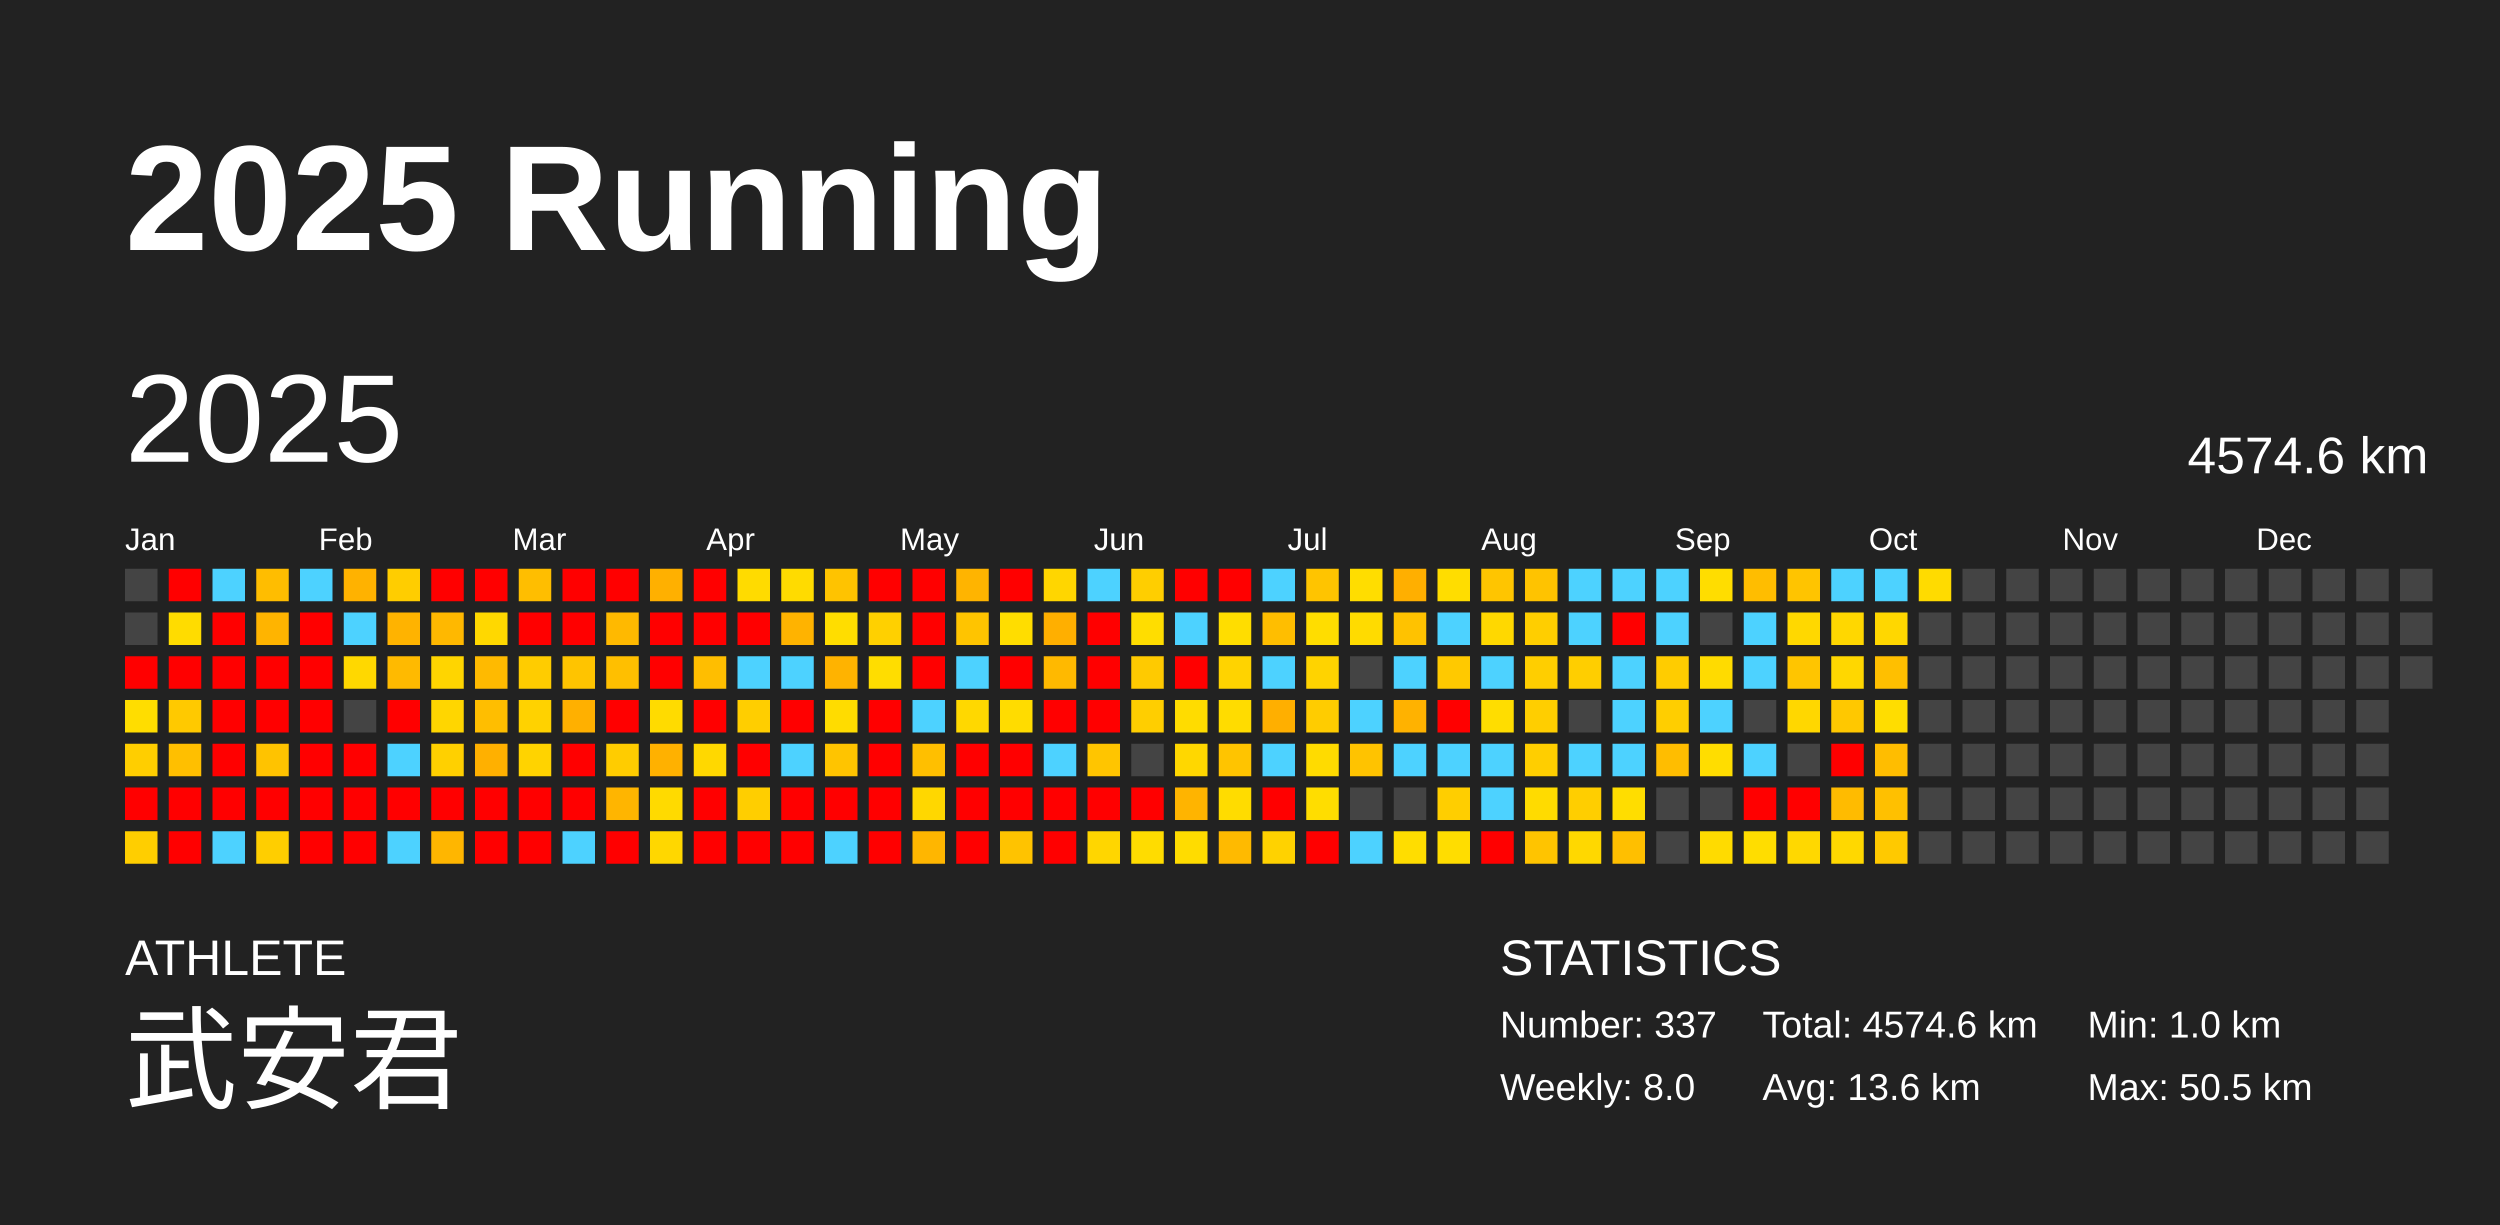
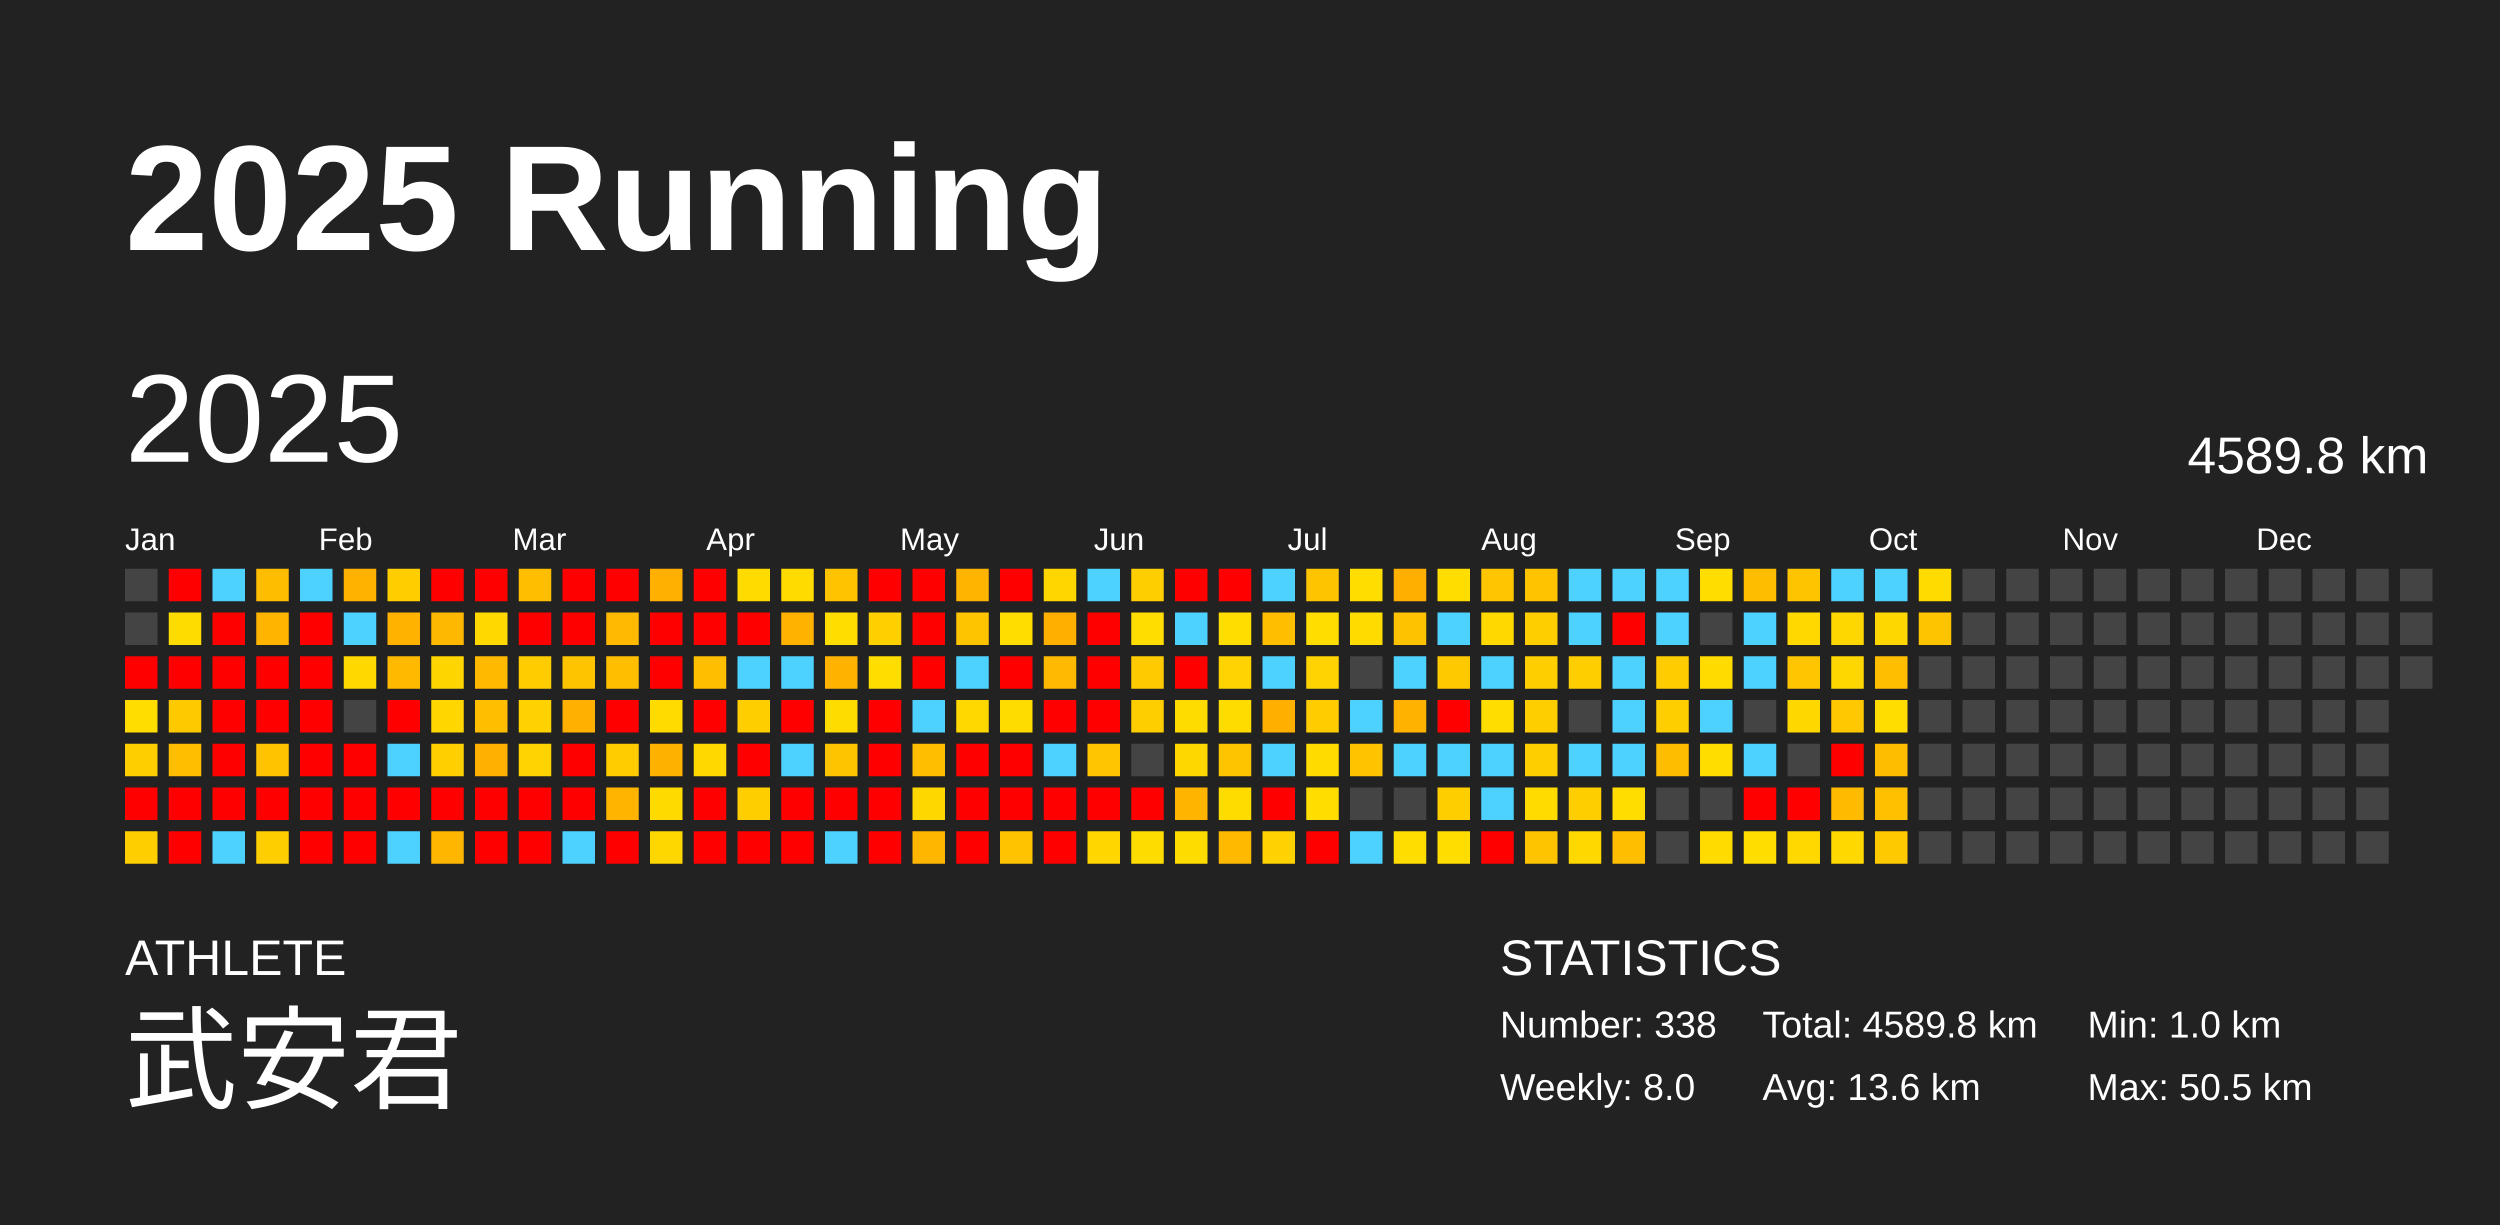
<svg xmlns="http://www.w3.org/2000/svg" baseProfile="full" height="98mm" version="1.1" viewBox="0,0,200,98" width="200mm">
  <defs />
  <rect fill="#222222" height="98" width="200" x="0" y="0" />
  <text fill="#FFFFFF" style="font-size:12px; font-family:Arial; font-weight:bold;" x="10" y="20">2025 Running</text>
  <text fill="#FFFFFF" style="font-size:4px; font-family:Arial" x="10" y="78">ATHLETE</text>
  <text fill="#FFFFFF" style="font-size:9px; font-family:Arial" x="10" y="88">武安君</text>
  <text fill="#FFFFFF" style="font-size:4px; font-family:Arial" x="120" y="78">STATISTICS</text>
-   <text fill="#FFFFFF" style="font-size:3px; font-family:Arial" x="120" y="83">Number: 337</text>
+   <text fill="#FFFFFF" style="font-size:3px; font-family:Arial" x="120" y="83">Number: 338</text>
  <text fill="#FFFFFF" style="font-size:3px; font-family:Arial" x="120" y="88">Weekly: 8.0</text>
-   <text fill="#FFFFFF" style="font-size:3px; font-family:Arial" x="141" y="83">Total: 4574.6 km</text>
+   <text fill="#FFFFFF" style="font-size:3px; font-family:Arial" x="141" y="83">Total: 4589.8 km</text>
  <text fill="#FFFFFF" style="font-size:3px; font-family:Arial" x="141" y="88">Avg: 13.6 km</text>
  <text fill="#FFFFFF" style="font-size:3px; font-family:Arial" x="167" y="83">Min: 1.0 km</text>
  <text fill="#FFFFFF" style="font-size:3px; font-family:Arial" x="167" y="88">Max: 50.5 km</text>
  <text dominant-baseline="hanging" fill="#FFFFFF" style="font-size:10.0px; font-family:Arial;" x="10" y="30">2025</text>
-   <text dominant-baseline="hanging" fill="#FFFFFF" style="font-size:4.125px; font-family:Arial;" x="175" y="35">4574.6 km</text>
+   <text dominant-baseline="hanging" fill="#FFFFFF" style="font-size:4.125px; font-family:Arial;" x="175" y="35">4589.8 km</text>
  <text fill="#FFFFFF" style="font-size:2.5px; font-family:Arial" x="10.0" y="44">Jan</text>
  <text fill="#FFFFFF" style="font-size:2.5px; font-family:Arial" x="25.5" y="44">Feb</text>
  <text fill="#FFFFFF" style="font-size:2.5px; font-family:Arial" x="41.0" y="44">Mar</text>
  <text fill="#FFFFFF" style="font-size:2.5px; font-family:Arial" x="56.5" y="44">Apr</text>
  <text fill="#FFFFFF" style="font-size:2.5px; font-family:Arial" x="72.0" y="44">May</text>
  <text fill="#FFFFFF" style="font-size:2.5px; font-family:Arial" x="87.5" y="44">Jun</text>
  <text fill="#FFFFFF" style="font-size:2.5px; font-family:Arial" x="103.0" y="44">Jul</text>
  <text fill="#FFFFFF" style="font-size:2.5px; font-family:Arial" x="118.5" y="44">Aug</text>
  <text fill="#FFFFFF" style="font-size:2.5px; font-family:Arial" x="134.0" y="44">Sep</text>
  <text fill="#FFFFFF" style="font-size:2.5px; font-family:Arial" x="149.5" y="44">Oct</text>
  <text fill="#FFFFFF" style="font-size:2.5px; font-family:Arial" x="165.0" y="44">Nov</text>
  <text fill="#FFFFFF" style="font-size:2.5px; font-family:Arial" x="180.5" y="44">Dec</text>
  <rect fill="#444444" height="2.6" width="2.6" x="10.0" y="45.5" />
  <rect fill="#444444" height="2.6" width="2.6" x="10.0" y="49.0" />
  <rect fill="red" height="2.6" width="2.6" x="10.0" y="52.5" />
  <rect fill="#ffdd00" height="2.6" width="2.6" x="10.0" y="56.0" />
  <rect fill="#ffce00" height="2.6" width="2.6" x="10.0" y="59.5" />
  <rect fill="red" height="2.6" width="2.6" x="10.0" y="63.0" />
  <rect fill="#ffce00" height="2.6" width="2.6" x="10.0" y="66.5" />
  <rect fill="red" height="2.6" width="2.6" x="13.5" y="45.5" />
  <rect fill="#ffdc00" height="2.6" width="2.6" x="13.5" y="49.0" />
  <rect fill="red" height="2.6" width="2.6" x="13.5" y="52.5" />
  <rect fill="#ffc900" height="2.6" width="2.6" x="13.5" y="56.0" />
  <rect fill="#ffbf00" height="2.6" width="2.6" x="13.5" y="59.5" />
  <rect fill="red" height="2.6" width="2.6" x="13.5" y="63.0" />
  <rect fill="red" height="2.6" width="2.6" x="13.5" y="66.5" />
  <rect fill="#4dd2ff" height="2.6" width="2.6" x="17.0" y="45.5" />
  <rect fill="red" height="2.6" width="2.6" x="17.0" y="49.0" />
  <rect fill="red" height="2.6" width="2.6" x="17.0" y="52.5" />
  <rect fill="red" height="2.6" width="2.6" x="17.0" y="56.0" />
  <rect fill="red" height="2.6" width="2.6" x="17.0" y="59.5" />
  <rect fill="red" height="2.6" width="2.6" x="17.0" y="63.0" />
  <rect fill="#4dd2ff" height="2.6" width="2.6" x="17.0" y="66.5" />
  <rect fill="#ffbd00" height="2.6" width="2.6" x="20.5" y="45.5" />
  <rect fill="#ffb400" height="2.6" width="2.6" x="20.5" y="49.0" />
  <rect fill="red" height="2.6" width="2.6" x="20.5" y="52.5" />
  <rect fill="red" height="2.6" width="2.6" x="20.5" y="56.0" />
  <rect fill="#ffc300" height="2.6" width="2.6" x="20.5" y="59.5" />
  <rect fill="red" height="2.6" width="2.6" x="20.5" y="63.0" />
  <rect fill="#ffce00" height="2.6" width="2.6" x="20.5" y="66.5" />
  <rect fill="#4dd2ff" height="2.6" width="2.6" x="24.0" y="45.5" />
  <rect fill="red" height="2.6" width="2.6" x="24.0" y="49.0" />
  <rect fill="red" height="2.6" width="2.6" x="24.0" y="52.5" />
  <rect fill="red" height="2.6" width="2.6" x="24.0" y="56.0" />
  <rect fill="red" height="2.6" width="2.6" x="24.0" y="59.5" />
  <rect fill="red" height="2.6" width="2.6" x="24.0" y="63.0" />
  <rect fill="red" height="2.6" width="2.6" x="24.0" y="66.5" />
  <rect fill="#ffb200" height="2.6" width="2.6" x="27.5" y="45.5" />
  <rect fill="#4dd2ff" height="2.6" width="2.6" x="27.5" y="49.0" />
  <rect fill="#ffd800" height="2.6" width="2.6" x="27.5" y="52.5" />
  <rect fill="#444444" height="2.6" width="2.6" x="27.5" y="56.0" />
  <rect fill="red" height="2.6" width="2.6" x="27.5" y="59.5" />
  <rect fill="red" height="2.6" width="2.6" x="27.5" y="63.0" />
  <rect fill="red" height="2.6" width="2.6" x="27.5" y="66.5" />
  <rect fill="#ffcd00" height="2.6" width="2.6" x="31.0" y="45.5" />
  <rect fill="#ffb300" height="2.6" width="2.6" x="31.0" y="49.0" />
  <rect fill="#ffba00" height="2.6" width="2.6" x="31.0" y="52.5" />
  <rect fill="red" height="2.6" width="2.6" x="31.0" y="56.0" />
  <rect fill="#4dd2ff" height="2.6" width="2.6" x="31.0" y="59.5" />
  <rect fill="red" height="2.6" width="2.6" x="31.0" y="63.0" />
  <rect fill="#4dd2ff" height="2.6" width="2.6" x="31.0" y="66.5" />
  <rect fill="red" height="2.6" width="2.6" x="34.5" y="45.5" />
  <rect fill="#ffb800" height="2.6" width="2.6" x="34.5" y="49.0" />
  <rect fill="#ffd500" height="2.6" width="2.6" x="34.5" y="52.5" />
  <rect fill="#ffd600" height="2.6" width="2.6" x="34.5" y="56.0" />
  <rect fill="#ffd000" height="2.6" width="2.6" x="34.5" y="59.5" />
  <rect fill="red" height="2.6" width="2.6" x="34.5" y="63.0" />
  <rect fill="#ffb600" height="2.6" width="2.6" x="34.5" y="66.5" />
  <rect fill="red" height="2.6" width="2.6" x="38.0" y="45.5" />
  <rect fill="#ffd800" height="2.6" width="2.6" x="38.0" y="49.0" />
  <rect fill="#ffba00" height="2.6" width="2.6" x="38.0" y="52.5" />
  <rect fill="#ffbe00" height="2.6" width="2.6" x="38.0" y="56.0" />
  <rect fill="#ffb000" height="2.6" width="2.6" x="38.0" y="59.5" />
  <rect fill="red" height="2.6" width="2.6" x="38.0" y="63.0" />
  <rect fill="red" height="2.6" width="2.6" x="38.0" y="66.5" />
  <rect fill="#ffbe00" height="2.6" width="2.6" x="41.5" y="45.5" />
  <rect fill="red" height="2.6" width="2.6" x="41.5" y="49.0" />
  <rect fill="#ffcc00" height="2.6" width="2.6" x="41.5" y="52.5" />
  <rect fill="#ffd200" height="2.6" width="2.6" x="41.5" y="56.0" />
  <rect fill="#ffd300" height="2.6" width="2.6" x="41.5" y="59.5" />
  <rect fill="red" height="2.6" width="2.6" x="41.5" y="63.0" />
  <rect fill="red" height="2.6" width="2.6" x="41.5" y="66.5" />
  <rect fill="red" height="2.6" width="2.6" x="45.0" y="45.5" />
  <rect fill="red" height="2.6" width="2.6" x="45.0" y="49.0" />
  <rect fill="#ffc400" height="2.6" width="2.6" x="45.0" y="52.5" />
  <rect fill="#ffb000" height="2.6" width="2.6" x="45.0" y="56.0" />
  <rect fill="red" height="2.6" width="2.6" x="45.0" y="59.5" />
  <rect fill="red" height="2.6" width="2.6" x="45.0" y="63.0" />
  <rect fill="#4dd2ff" height="2.6" width="2.6" x="45.0" y="66.5" />
  <rect fill="red" height="2.6" width="2.6" x="48.5" y="45.5" />
  <rect fill="#ffb900" height="2.6" width="2.6" x="48.5" y="49.0" />
  <rect fill="#ffbf00" height="2.6" width="2.6" x="48.5" y="52.5" />
  <rect fill="red" height="2.6" width="2.6" x="48.5" y="56.0" />
  <rect fill="#ffcc00" height="2.6" width="2.6" x="48.5" y="59.5" />
  <rect fill="#ffb500" height="2.6" width="2.6" x="48.5" y="63.0" />
  <rect fill="red" height="2.6" width="2.6" x="48.5" y="66.5" />
  <rect fill="#ffb000" height="2.6" width="2.6" x="52.0" y="45.5" />
  <rect fill="red" height="2.6" width="2.6" x="52.0" y="49.0" />
  <rect fill="red" height="2.6" width="2.6" x="52.0" y="52.5" />
  <rect fill="#ffdb00" height="2.6" width="2.6" x="52.0" y="56.0" />
  <rect fill="#ffb100" height="2.6" width="2.6" x="52.0" y="59.5" />
  <rect fill="#ffda00" height="2.6" width="2.6" x="52.0" y="63.0" />
  <rect fill="#ffd700" height="2.6" width="2.6" x="52.0" y="66.5" />
  <rect fill="red" height="2.6" width="2.6" x="55.5" y="45.5" />
  <rect fill="red" height="2.6" width="2.6" x="55.5" y="49.0" />
  <rect fill="#ffbe00" height="2.6" width="2.6" x="55.5" y="52.5" />
  <rect fill="red" height="2.6" width="2.6" x="55.5" y="56.0" />
  <rect fill="#ffd800" height="2.6" width="2.6" x="55.5" y="59.5" />
  <rect fill="red" height="2.6" width="2.6" x="55.5" y="63.0" />
  <rect fill="red" height="2.6" width="2.6" x="55.5" y="66.5" />
  <rect fill="#ffdb00" height="2.6" width="2.6" x="59.0" y="45.5" />
  <rect fill="red" height="2.6" width="2.6" x="59.0" y="49.0" />
  <rect fill="#4dd2ff" height="2.6" width="2.6" x="59.0" y="52.5" />
  <rect fill="#ffce00" height="2.6" width="2.6" x="59.0" y="56.0" />
  <rect fill="red" height="2.6" width="2.6" x="59.0" y="59.5" />
  <rect fill="#ffce00" height="2.6" width="2.6" x="59.0" y="63.0" />
  <rect fill="red" height="2.6" width="2.6" x="59.0" y="66.5" />
  <rect fill="#ffdb00" height="2.6" width="2.6" x="62.5" y="45.5" />
  <rect fill="#ffb300" height="2.6" width="2.6" x="62.5" y="49.0" />
  <rect fill="#4dd2ff" height="2.6" width="2.6" x="62.5" y="52.5" />
  <rect fill="red" height="2.6" width="2.6" x="62.5" y="56.0" />
  <rect fill="#4dd2ff" height="2.6" width="2.6" x="62.5" y="59.5" />
  <rect fill="red" height="2.6" width="2.6" x="62.5" y="63.0" />
  <rect fill="red" height="2.6" width="2.6" x="62.5" y="66.5" />
  <rect fill="#ffc300" height="2.6" width="2.6" x="66.0" y="45.5" />
  <rect fill="#ffdd00" height="2.6" width="2.6" x="66.0" y="49.0" />
  <rect fill="#ffb300" height="2.6" width="2.6" x="66.0" y="52.5" />
  <rect fill="#ffdc00" height="2.6" width="2.6" x="66.0" y="56.0" />
  <rect fill="#ffc400" height="2.6" width="2.6" x="66.0" y="59.5" />
  <rect fill="red" height="2.6" width="2.6" x="66.0" y="63.0" />
  <rect fill="#4dd2ff" height="2.6" width="2.6" x="66.0" y="66.5" />
  <rect fill="red" height="2.6" width="2.6" x="69.5" y="45.5" />
  <rect fill="#ffd000" height="2.6" width="2.6" x="69.5" y="49.0" />
  <rect fill="#ffdd00" height="2.6" width="2.6" x="69.5" y="52.5" />
  <rect fill="red" height="2.6" width="2.6" x="69.5" y="56.0" />
  <rect fill="red" height="2.6" width="2.6" x="69.5" y="59.5" />
  <rect fill="red" height="2.6" width="2.6" x="69.5" y="63.0" />
  <rect fill="red" height="2.6" width="2.6" x="69.5" y="66.5" />
  <rect fill="red" height="2.6" width="2.6" x="73.0" y="45.5" />
  <rect fill="red" height="2.6" width="2.6" x="73.0" y="49.0" />
  <rect fill="red" height="2.6" width="2.6" x="73.0" y="52.5" />
  <rect fill="#4dd2ff" height="2.6" width="2.6" x="73.0" y="56.0" />
  <rect fill="#ffbf00" height="2.6" width="2.6" x="73.0" y="59.5" />
  <rect fill="#ffd700" height="2.6" width="2.6" x="73.0" y="63.0" />
  <rect fill="#ffb600" height="2.6" width="2.6" x="73.0" y="66.5" />
  <rect fill="#ffb400" height="2.6" width="2.6" x="76.5" y="45.5" />
  <rect fill="#ffc400" height="2.6" width="2.6" x="76.5" y="49.0" />
  <rect fill="#4dd2ff" height="2.6" width="2.6" x="76.5" y="52.5" />
  <rect fill="#ffd800" height="2.6" width="2.6" x="76.5" y="56.0" />
  <rect fill="red" height="2.6" width="2.6" x="76.5" y="59.5" />
  <rect fill="red" height="2.6" width="2.6" x="76.5" y="63.0" />
  <rect fill="red" height="2.6" width="2.6" x="76.5" y="66.5" />
  <rect fill="red" height="2.6" width="2.6" x="80.0" y="45.5" />
  <rect fill="#ffdd00" height="2.6" width="2.6" x="80.0" y="49.0" />
  <rect fill="red" height="2.6" width="2.6" x="80.0" y="52.5" />
  <rect fill="#ffdc00" height="2.6" width="2.6" x="80.0" y="56.0" />
  <rect fill="red" height="2.6" width="2.6" x="80.0" y="59.5" />
  <rect fill="red" height="2.6" width="2.6" x="80.0" y="63.0" />
  <rect fill="#ffc300" height="2.6" width="2.6" x="80.0" y="66.5" />
  <rect fill="#ffd600" height="2.6" width="2.6" x="83.5" y="45.5" />
  <rect fill="#ffaf00" height="2.6" width="2.6" x="83.5" y="49.0" />
  <rect fill="#ffb900" height="2.6" width="2.6" x="83.5" y="52.5" />
  <rect fill="red" height="2.6" width="2.6" x="83.5" y="56.0" />
  <rect fill="#4dd2ff" height="2.6" width="2.6" x="83.5" y="59.5" />
  <rect fill="red" height="2.6" width="2.6" x="83.5" y="63.0" />
  <rect fill="red" height="2.6" width="2.6" x="83.5" y="66.5" />
  <rect fill="#4dd2ff" height="2.6" width="2.6" x="87.0" y="45.5" />
  <rect fill="red" height="2.6" width="2.6" x="87.0" y="49.0" />
  <rect fill="red" height="2.6" width="2.6" x="87.0" y="52.5" />
  <rect fill="red" height="2.6" width="2.6" x="87.0" y="56.0" />
  <rect fill="#ffc500" height="2.6" width="2.6" x="87.0" y="59.5" />
  <rect fill="red" height="2.6" width="2.6" x="87.0" y="63.0" />
  <rect fill="#ffd600" height="2.6" width="2.6" x="87.0" y="66.5" />
  <rect fill="#ffce00" height="2.6" width="2.6" x="90.5" y="45.5" />
  <rect fill="#ffdd00" height="2.6" width="2.6" x="90.5" y="49.0" />
  <rect fill="#ffca00" height="2.6" width="2.6" x="90.5" y="52.5" />
  <rect fill="#ffce00" height="2.6" width="2.6" x="90.5" y="56.0" />
  <rect fill="#444444" height="2.6" width="2.6" x="90.5" y="59.5" />
  <rect fill="red" height="2.6" width="2.6" x="90.5" y="63.0" />
  <rect fill="#ffdc00" height="2.6" width="2.6" x="90.5" y="66.5" />
  <rect fill="red" height="2.6" width="2.6" x="94.0" y="45.5" />
  <rect fill="#4dd2ff" height="2.6" width="2.6" x="94.0" y="49.0" />
  <rect fill="red" height="2.6" width="2.6" x="94.0" y="52.5" />
  <rect fill="#ffdc00" height="2.6" width="2.6" x="94.0" y="56.0" />
  <rect fill="#ffd700" height="2.6" width="2.6" x="94.0" y="59.5" />
  <rect fill="#ffb400" height="2.6" width="2.6" x="94.0" y="63.0" />
  <rect fill="#ffdc00" height="2.6" width="2.6" x="94.0" y="66.5" />
  <rect fill="red" height="2.6" width="2.6" x="97.5" y="45.5" />
  <rect fill="#ffdd00" height="2.6" width="2.6" x="97.5" y="49.0" />
  <rect fill="#ffd300" height="2.6" width="2.6" x="97.5" y="52.5" />
  <rect fill="#ffdc00" height="2.6" width="2.6" x="97.5" y="56.0" />
  <rect fill="#ffc400" height="2.6" width="2.6" x="97.5" y="59.5" />
  <rect fill="#ffdc00" height="2.6" width="2.6" x="97.5" y="63.0" />
  <rect fill="#ffba00" height="2.6" width="2.6" x="97.5" y="66.5" />
  <rect fill="#4dd2ff" height="2.6" width="2.6" x="101.0" y="45.5" />
  <rect fill="#ffbe00" height="2.6" width="2.6" x="101.0" y="49.0" />
  <rect fill="#4dd2ff" height="2.6" width="2.6" x="101.0" y="52.5" />
  <rect fill="#ffaf00" height="2.6" width="2.6" x="101.0" y="56.0" />
  <rect fill="#4dd2ff" height="2.6" width="2.6" x="101.0" y="59.5" />
  <rect fill="red" height="2.6" width="2.6" x="101.0" y="63.0" />
  <rect fill="#ffd200" height="2.6" width="2.6" x="101.0" y="66.5" />
  <rect fill="#ffc400" height="2.6" width="2.6" x="104.5" y="45.5" />
  <rect fill="#ffdd00" height="2.6" width="2.6" x="104.5" y="49.0" />
  <rect fill="#ffd300" height="2.6" width="2.6" x="104.5" y="52.5" />
  <rect fill="#ffcc00" height="2.6" width="2.6" x="104.5" y="56.0" />
  <rect fill="#ffdb00" height="2.6" width="2.6" x="104.5" y="59.5" />
  <rect fill="#ffdd00" height="2.6" width="2.6" x="104.5" y="63.0" />
  <rect fill="red" height="2.6" width="2.6" x="104.5" y="66.5" />
  <rect fill="#ffdd00" height="2.6" width="2.6" x="108.0" y="45.5" />
  <rect fill="#ffdb00" height="2.6" width="2.6" x="108.0" y="49.0" />
  <rect fill="#444444" height="2.6" width="2.6" x="108.0" y="52.5" />
  <rect fill="#4dd2ff" height="2.6" width="2.6" x="108.0" y="56.0" />
  <rect fill="#ffc300" height="2.6" width="2.6" x="108.0" y="59.5" />
  <rect fill="#444444" height="2.6" width="2.6" x="108.0" y="63.0" />
  <rect fill="#4dd2ff" height="2.6" width="2.6" x="108.0" y="66.5" />
  <rect fill="#ffaf00" height="2.6" width="2.6" x="111.5" y="45.5" />
  <rect fill="#ffc200" height="2.6" width="2.6" x="111.5" y="49.0" />
  <rect fill="#4dd2ff" height="2.6" width="2.6" x="111.5" y="52.5" />
  <rect fill="#ffb200" height="2.6" width="2.6" x="111.5" y="56.0" />
  <rect fill="#4dd2ff" height="2.6" width="2.6" x="111.5" y="59.5" />
  <rect fill="#444444" height="2.6" width="2.6" x="111.5" y="63.0" />
  <rect fill="#ffdd00" height="2.6" width="2.6" x="111.5" y="66.5" />
  <rect fill="#ffdd00" height="2.6" width="2.6" x="115.0" y="45.5" />
  <rect fill="#4dd2ff" height="2.6" width="2.6" x="115.0" y="49.0" />
  <rect fill="#ffc900" height="2.6" width="2.6" x="115.0" y="52.5" />
  <rect fill="red" height="2.6" width="2.6" x="115.0" y="56.0" />
  <rect fill="#4dd2ff" height="2.6" width="2.6" x="115.0" y="59.5" />
  <rect fill="#ffce00" height="2.6" width="2.6" x="115.0" y="63.0" />
  <rect fill="#ffdd00" height="2.6" width="2.6" x="115.0" y="66.5" />
  <rect fill="#ffc500" height="2.6" width="2.6" x="118.5" y="45.5" />
  <rect fill="#ffd800" height="2.6" width="2.6" x="118.5" y="49.0" />
  <rect fill="#4dd2ff" height="2.6" width="2.6" x="118.5" y="52.5" />
  <rect fill="#ffdd00" height="2.6" width="2.6" x="118.5" y="56.0" />
  <rect fill="#4dd2ff" height="2.6" width="2.6" x="118.5" y="59.5" />
  <rect fill="#4dd2ff" height="2.6" width="2.6" x="118.5" y="63.0" />
  <rect fill="red" height="2.6" width="2.6" x="118.5" y="66.5" />
  <rect fill="#ffc300" height="2.6" width="2.6" x="122.0" y="45.5" />
  <rect fill="#ffce00" height="2.6" width="2.6" x="122.0" y="49.0" />
  <rect fill="#ffce00" height="2.6" width="2.6" x="122.0" y="52.5" />
  <rect fill="#ffce00" height="2.6" width="2.6" x="122.0" y="56.0" />
  <rect fill="#ffce00" height="2.6" width="2.6" x="122.0" y="59.5" />
  <rect fill="#ffdb00" height="2.6" width="2.6" x="122.0" y="63.0" />
  <rect fill="#ffc400" height="2.6" width="2.6" x="122.0" y="66.5" />
  <rect fill="#4dd2ff" height="2.6" width="2.6" x="125.5" y="45.5" />
  <rect fill="#4dd2ff" height="2.6" width="2.6" x="125.5" y="49.0" />
  <rect fill="#ffce00" height="2.6" width="2.6" x="125.5" y="52.5" />
  <rect fill="#444444" height="2.6" width="2.6" x="125.5" y="56.0" />
  <rect fill="#4dd2ff" height="2.6" width="2.6" x="125.5" y="59.5" />
  <rect fill="#ffce00" height="2.6" width="2.6" x="125.5" y="63.0" />
  <rect fill="#ffd800" height="2.6" width="2.6" x="125.5" y="66.5" />
  <rect fill="#4dd2ff" height="2.6" width="2.6" x="129.0" y="45.5" />
  <rect fill="red" height="2.6" width="2.6" x="129.0" y="49.0" />
  <rect fill="#4dd2ff" height="2.6" width="2.6" x="129.0" y="52.5" />
  <rect fill="#4dd2ff" height="2.6" width="2.6" x="129.0" y="56.0" />
  <rect fill="#4dd2ff" height="2.6" width="2.6" x="129.0" y="59.5" />
  <rect fill="#ffdd00" height="2.6" width="2.6" x="129.0" y="63.0" />
  <rect fill="#ffbf00" height="2.6" width="2.6" x="129.0" y="66.5" />
  <rect fill="#4dd2ff" height="2.6" width="2.6" x="132.5" y="45.5" />
  <rect fill="#4dd2ff" height="2.6" width="2.6" x="132.5" y="49.0" />
  <rect fill="#ffcc00" height="2.6" width="2.6" x="132.5" y="52.5" />
  <rect fill="#ffce00" height="2.6" width="2.6" x="132.5" y="56.0" />
  <rect fill="#ffbd00" height="2.6" width="2.6" x="132.5" y="59.5" />
  <rect fill="#444444" height="2.6" width="2.6" x="132.5" y="63.0" />
  <rect fill="#444444" height="2.6" width="2.6" x="132.5" y="66.5" />
  <rect fill="#ffdd00" height="2.6" width="2.6" x="136.0" y="45.5" />
  <rect fill="#444444" height="2.6" width="2.6" x="136.0" y="49.0" />
  <rect fill="#ffdb00" height="2.6" width="2.6" x="136.0" y="52.5" />
  <rect fill="#4dd2ff" height="2.6" width="2.6" x="136.0" y="56.0" />
  <rect fill="#ffdd00" height="2.6" width="2.6" x="136.0" y="59.5" />
  <rect fill="#444444" height="2.6" width="2.6" x="136.0" y="63.0" />
  <rect fill="#ffdb00" height="2.6" width="2.6" x="136.0" y="66.5" />
  <rect fill="#ffbd00" height="2.6" width="2.6" x="139.5" y="45.5" />
  <rect fill="#4dd2ff" height="2.6" width="2.6" x="139.5" y="49.0" />
  <rect fill="#4dd2ff" height="2.6" width="2.6" x="139.5" y="52.5" />
  <rect fill="#444444" height="2.6" width="2.6" x="139.5" y="56.0" />
  <rect fill="#4dd2ff" height="2.6" width="2.6" x="139.5" y="59.5" />
  <rect fill="red" height="2.6" width="2.6" x="139.5" y="63.0" />
  <rect fill="#ffdd00" height="2.6" width="2.6" x="139.5" y="66.5" />
  <rect fill="#ffc400" height="2.6" width="2.6" x="143.0" y="45.5" />
  <rect fill="#ffd800" height="2.6" width="2.6" x="143.0" y="49.0" />
  <rect fill="#ffc500" height="2.6" width="2.6" x="143.0" y="52.5" />
  <rect fill="#ffd700" height="2.6" width="2.6" x="143.0" y="56.0" />
  <rect fill="#444444" height="2.6" width="2.6" x="143.0" y="59.5" />
  <rect fill="red" height="2.6" width="2.6" x="143.0" y="63.0" />
  <rect fill="#ffd800" height="2.6" width="2.6" x="143.0" y="66.5" />
  <rect fill="#4dd2ff" height="2.6" width="2.6" x="146.5" y="45.5" />
  <rect fill="#ffd700" height="2.6" width="2.6" x="146.5" y="49.0" />
  <rect fill="#ffd700" height="2.6" width="2.6" x="146.5" y="52.5" />
  <rect fill="#ffc800" height="2.6" width="2.6" x="146.5" y="56.0" />
  <rect fill="red" height="2.6" width="2.6" x="146.5" y="59.5" />
  <rect fill="#ffbb00" height="2.6" width="2.6" x="146.5" y="63.0" />
  <rect fill="#ffd800" height="2.6" width="2.6" x="146.5" y="66.5" />
  <rect fill="#4dd2ff" height="2.6" width="2.6" x="150.0" y="45.5" />
  <rect fill="#ffd700" height="2.6" width="2.6" x="150.0" y="49.0" />
  <rect fill="#ffbf00" height="2.6" width="2.6" x="150.0" y="52.5" />
  <rect fill="#ffdd00" height="2.6" width="2.6" x="150.0" y="56.0" />
  <rect fill="#ffbd00" height="2.6" width="2.6" x="150.0" y="59.5" />
  <rect fill="#ffc000" height="2.6" width="2.6" x="150.0" y="63.0" />
  <rect fill="#ffc900" height="2.6" width="2.6" x="150.0" y="66.5" />
  <rect fill="#ffdb00" height="2.6" width="2.6" x="153.5" y="45.5" />
-   <rect fill="#444444" height="2.6" width="2.6" x="153.5" y="49.0" />
+   <rect fill="#ffc400" height="2.6" width="2.6" x="153.5" y="49.0" />
  <rect fill="#444444" height="2.6" width="2.6" x="153.5" y="52.5" />
  <rect fill="#444444" height="2.6" width="2.6" x="153.5" y="56.0" />
  <rect fill="#444444" height="2.6" width="2.6" x="153.5" y="59.5" />
  <rect fill="#444444" height="2.6" width="2.6" x="153.5" y="63.0" />
  <rect fill="#444444" height="2.6" width="2.6" x="153.5" y="66.5" />
  <rect fill="#444444" height="2.6" width="2.6" x="157.0" y="45.5" />
  <rect fill="#444444" height="2.6" width="2.6" x="157.0" y="49.0" />
  <rect fill="#444444" height="2.6" width="2.6" x="157.0" y="52.5" />
  <rect fill="#444444" height="2.6" width="2.6" x="157.0" y="56.0" />
  <rect fill="#444444" height="2.6" width="2.6" x="157.0" y="59.5" />
  <rect fill="#444444" height="2.6" width="2.6" x="157.0" y="63.0" />
  <rect fill="#444444" height="2.6" width="2.6" x="157.0" y="66.5" />
  <rect fill="#444444" height="2.6" width="2.6" x="160.5" y="45.5" />
  <rect fill="#444444" height="2.6" width="2.6" x="160.5" y="49.0" />
  <rect fill="#444444" height="2.6" width="2.6" x="160.5" y="52.5" />
  <rect fill="#444444" height="2.6" width="2.6" x="160.5" y="56.0" />
  <rect fill="#444444" height="2.6" width="2.6" x="160.5" y="59.5" />
  <rect fill="#444444" height="2.6" width="2.6" x="160.5" y="63.0" />
  <rect fill="#444444" height="2.6" width="2.6" x="160.5" y="66.5" />
  <rect fill="#444444" height="2.6" width="2.6" x="164.0" y="45.5" />
  <rect fill="#444444" height="2.6" width="2.6" x="164.0" y="49.0" />
  <rect fill="#444444" height="2.6" width="2.6" x="164.0" y="52.5" />
  <rect fill="#444444" height="2.6" width="2.6" x="164.0" y="56.0" />
  <rect fill="#444444" height="2.6" width="2.6" x="164.0" y="59.5" />
  <rect fill="#444444" height="2.6" width="2.6" x="164.0" y="63.0" />
  <rect fill="#444444" height="2.6" width="2.6" x="164.0" y="66.5" />
  <rect fill="#444444" height="2.6" width="2.6" x="167.5" y="45.5" />
  <rect fill="#444444" height="2.6" width="2.6" x="167.5" y="49.0" />
  <rect fill="#444444" height="2.6" width="2.6" x="167.5" y="52.5" />
  <rect fill="#444444" height="2.6" width="2.6" x="167.5" y="56.0" />
  <rect fill="#444444" height="2.6" width="2.6" x="167.5" y="59.5" />
  <rect fill="#444444" height="2.6" width="2.6" x="167.5" y="63.0" />
  <rect fill="#444444" height="2.6" width="2.6" x="167.5" y="66.5" />
  <rect fill="#444444" height="2.6" width="2.6" x="171.0" y="45.5" />
  <rect fill="#444444" height="2.6" width="2.6" x="171.0" y="49.0" />
  <rect fill="#444444" height="2.6" width="2.6" x="171.0" y="52.5" />
  <rect fill="#444444" height="2.6" width="2.6" x="171.0" y="56.0" />
  <rect fill="#444444" height="2.6" width="2.6" x="171.0" y="59.5" />
  <rect fill="#444444" height="2.6" width="2.6" x="171.0" y="63.0" />
  <rect fill="#444444" height="2.6" width="2.6" x="171.0" y="66.5" />
  <rect fill="#444444" height="2.6" width="2.6" x="174.5" y="45.5" />
  <rect fill="#444444" height="2.6" width="2.6" x="174.5" y="49.0" />
  <rect fill="#444444" height="2.6" width="2.6" x="174.5" y="52.5" />
  <rect fill="#444444" height="2.6" width="2.6" x="174.5" y="56.0" />
  <rect fill="#444444" height="2.6" width="2.6" x="174.5" y="59.5" />
  <rect fill="#444444" height="2.6" width="2.6" x="174.5" y="63.0" />
  <rect fill="#444444" height="2.6" width="2.6" x="174.5" y="66.5" />
  <rect fill="#444444" height="2.6" width="2.6" x="178.0" y="45.5" />
  <rect fill="#444444" height="2.6" width="2.6" x="178.0" y="49.0" />
  <rect fill="#444444" height="2.6" width="2.6" x="178.0" y="52.5" />
  <rect fill="#444444" height="2.6" width="2.6" x="178.0" y="56.0" />
  <rect fill="#444444" height="2.6" width="2.6" x="178.0" y="59.5" />
  <rect fill="#444444" height="2.6" width="2.6" x="178.0" y="63.0" />
  <rect fill="#444444" height="2.6" width="2.6" x="178.0" y="66.5" />
  <rect fill="#444444" height="2.6" width="2.6" x="181.5" y="45.5" />
  <rect fill="#444444" height="2.6" width="2.6" x="181.5" y="49.0" />
  <rect fill="#444444" height="2.6" width="2.6" x="181.5" y="52.5" />
  <rect fill="#444444" height="2.6" width="2.6" x="181.5" y="56.0" />
  <rect fill="#444444" height="2.6" width="2.6" x="181.5" y="59.5" />
  <rect fill="#444444" height="2.6" width="2.6" x="181.5" y="63.0" />
  <rect fill="#444444" height="2.6" width="2.6" x="181.5" y="66.5" />
  <rect fill="#444444" height="2.6" width="2.6" x="185.0" y="45.5" />
  <rect fill="#444444" height="2.6" width="2.6" x="185.0" y="49.0" />
  <rect fill="#444444" height="2.6" width="2.6" x="185.0" y="52.5" />
  <rect fill="#444444" height="2.6" width="2.6" x="185.0" y="56.0" />
  <rect fill="#444444" height="2.6" width="2.6" x="185.0" y="59.5" />
  <rect fill="#444444" height="2.6" width="2.6" x="185.0" y="63.0" />
  <rect fill="#444444" height="2.6" width="2.6" x="185.0" y="66.5" />
  <rect fill="#444444" height="2.6" width="2.6" x="188.5" y="45.5" />
  <rect fill="#444444" height="2.6" width="2.6" x="188.5" y="49.0" />
  <rect fill="#444444" height="2.6" width="2.6" x="188.5" y="52.5" />
  <rect fill="#444444" height="2.6" width="2.6" x="188.5" y="56.0" />
  <rect fill="#444444" height="2.6" width="2.6" x="188.5" y="59.5" />
  <rect fill="#444444" height="2.6" width="2.6" x="188.5" y="63.0" />
  <rect fill="#444444" height="2.6" width="2.6" x="188.5" y="66.5" />
  <rect fill="#444444" height="2.6" width="2.6" x="192.0" y="45.5" />
  <rect fill="#444444" height="2.6" width="2.6" x="192.0" y="49.0" />
  <rect fill="#444444" height="2.6" width="2.6" x="192.0" y="52.5" />
</svg>
